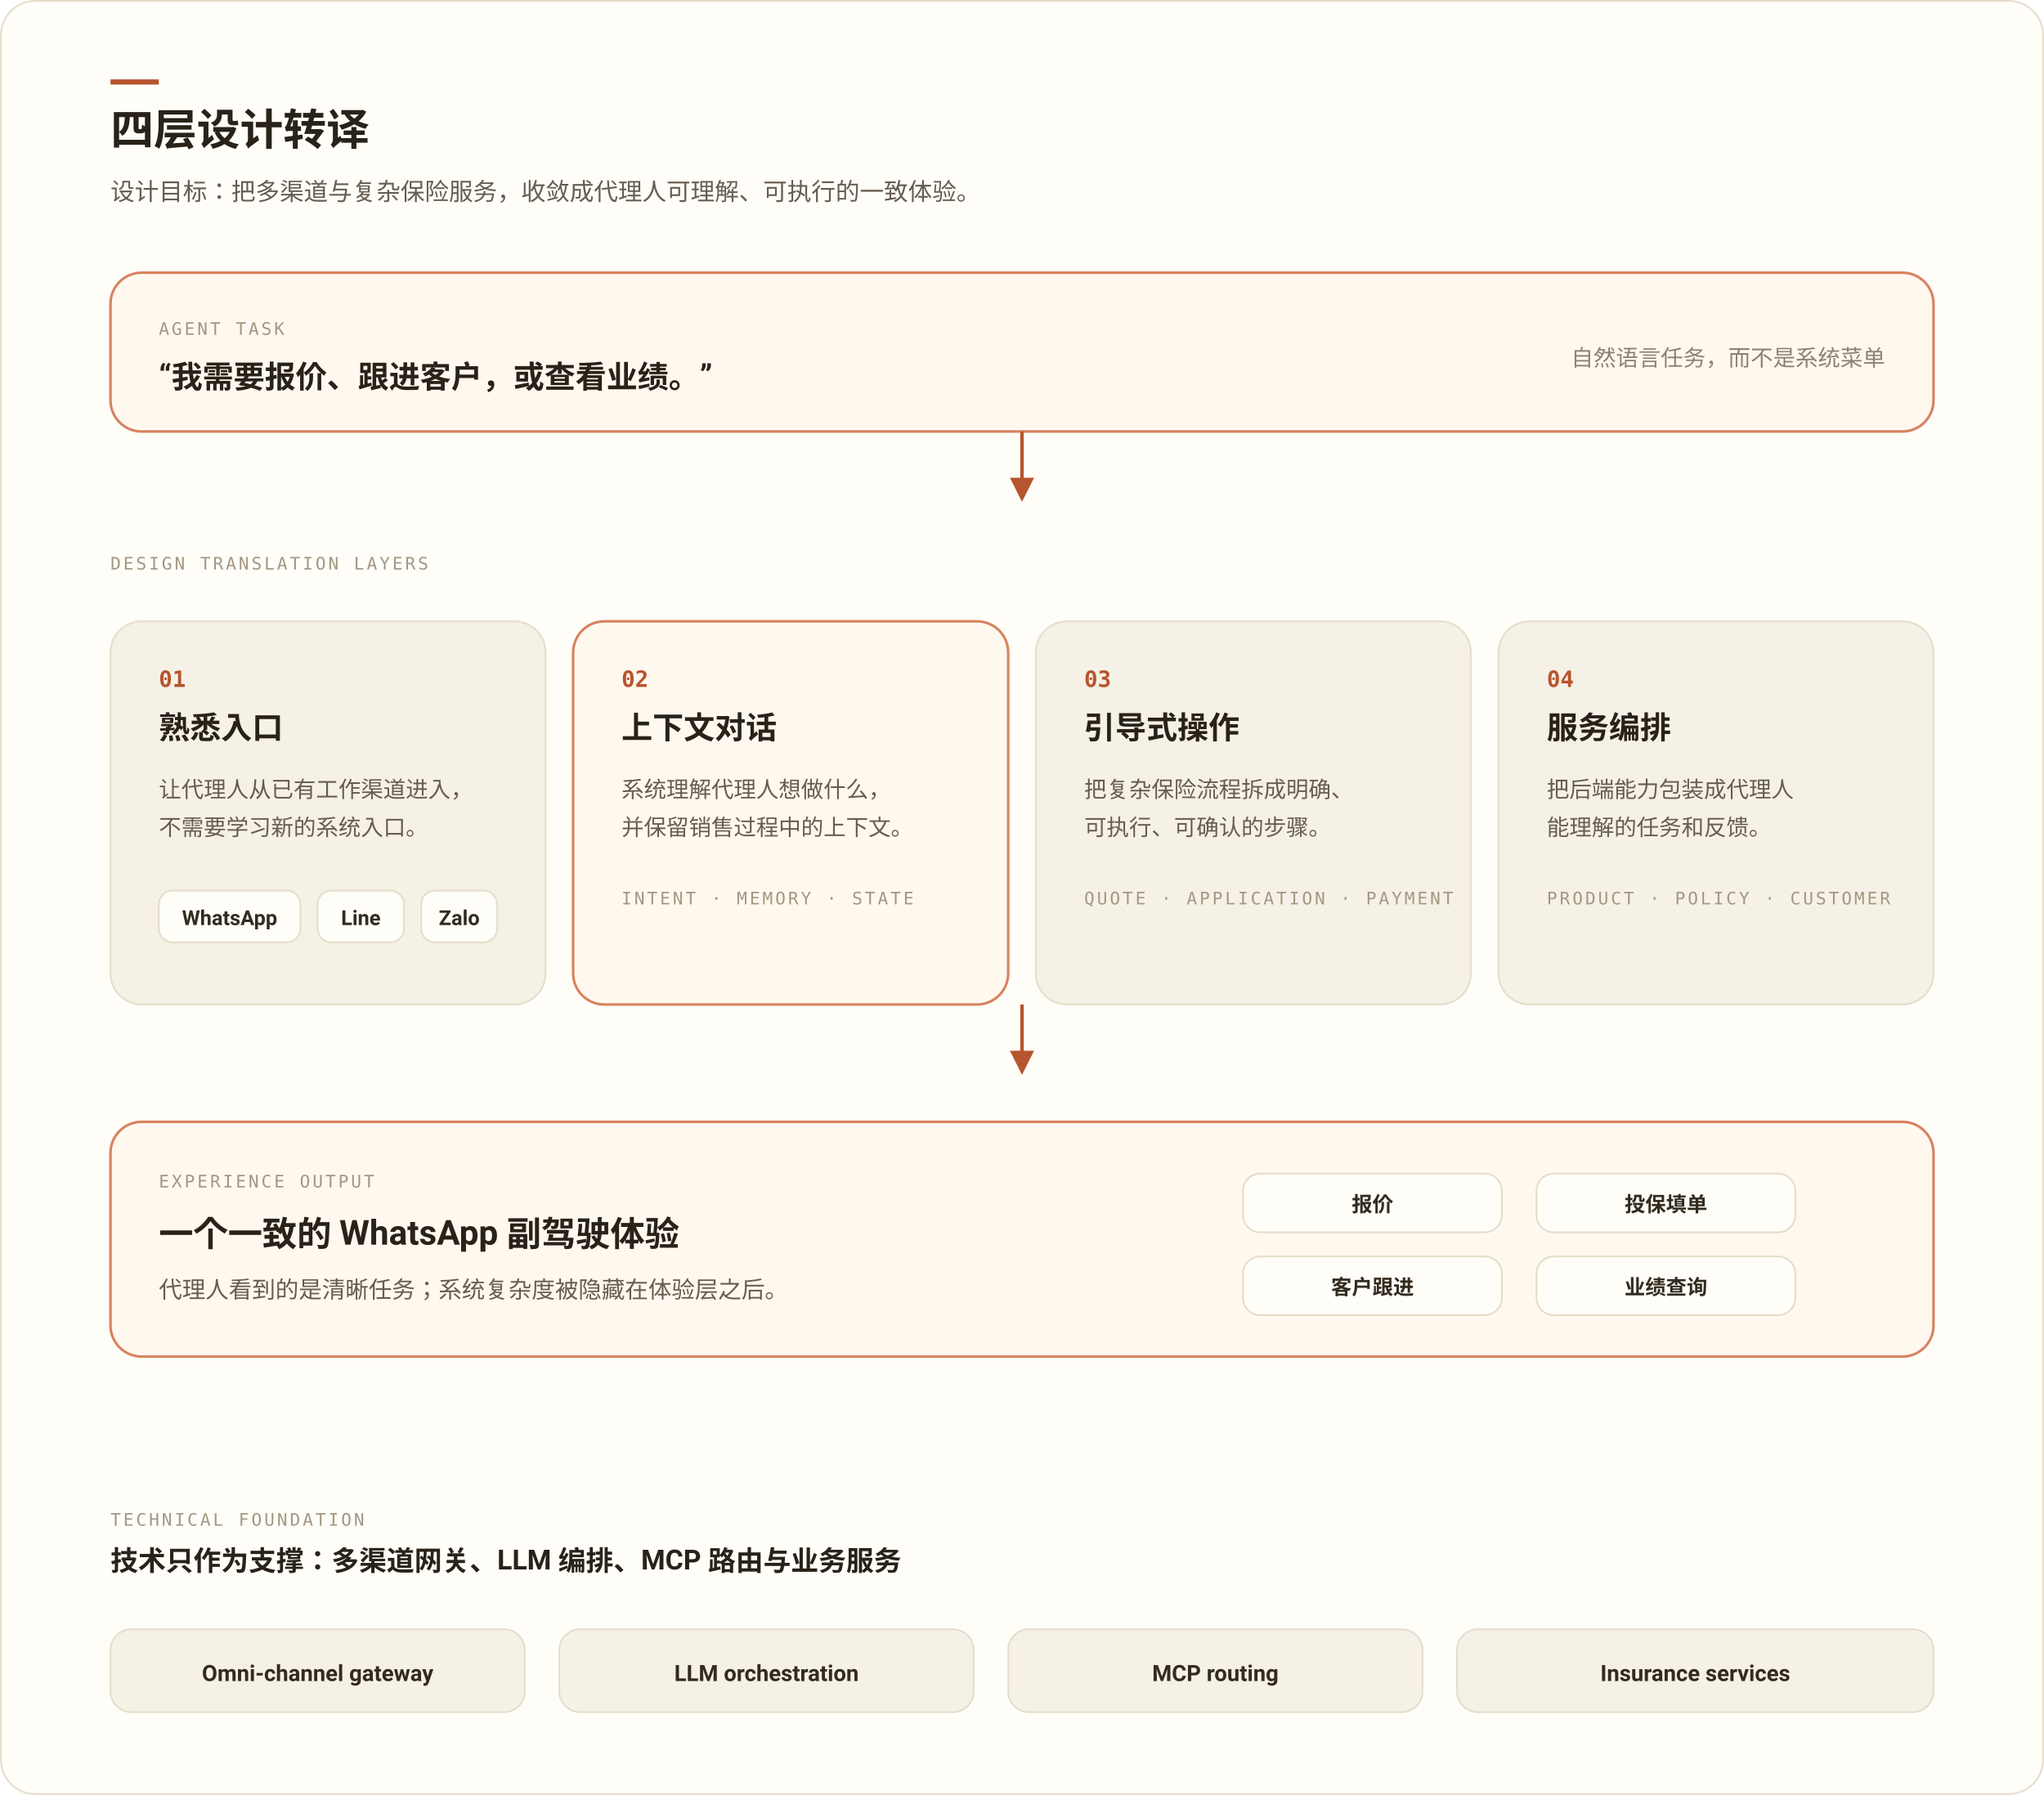
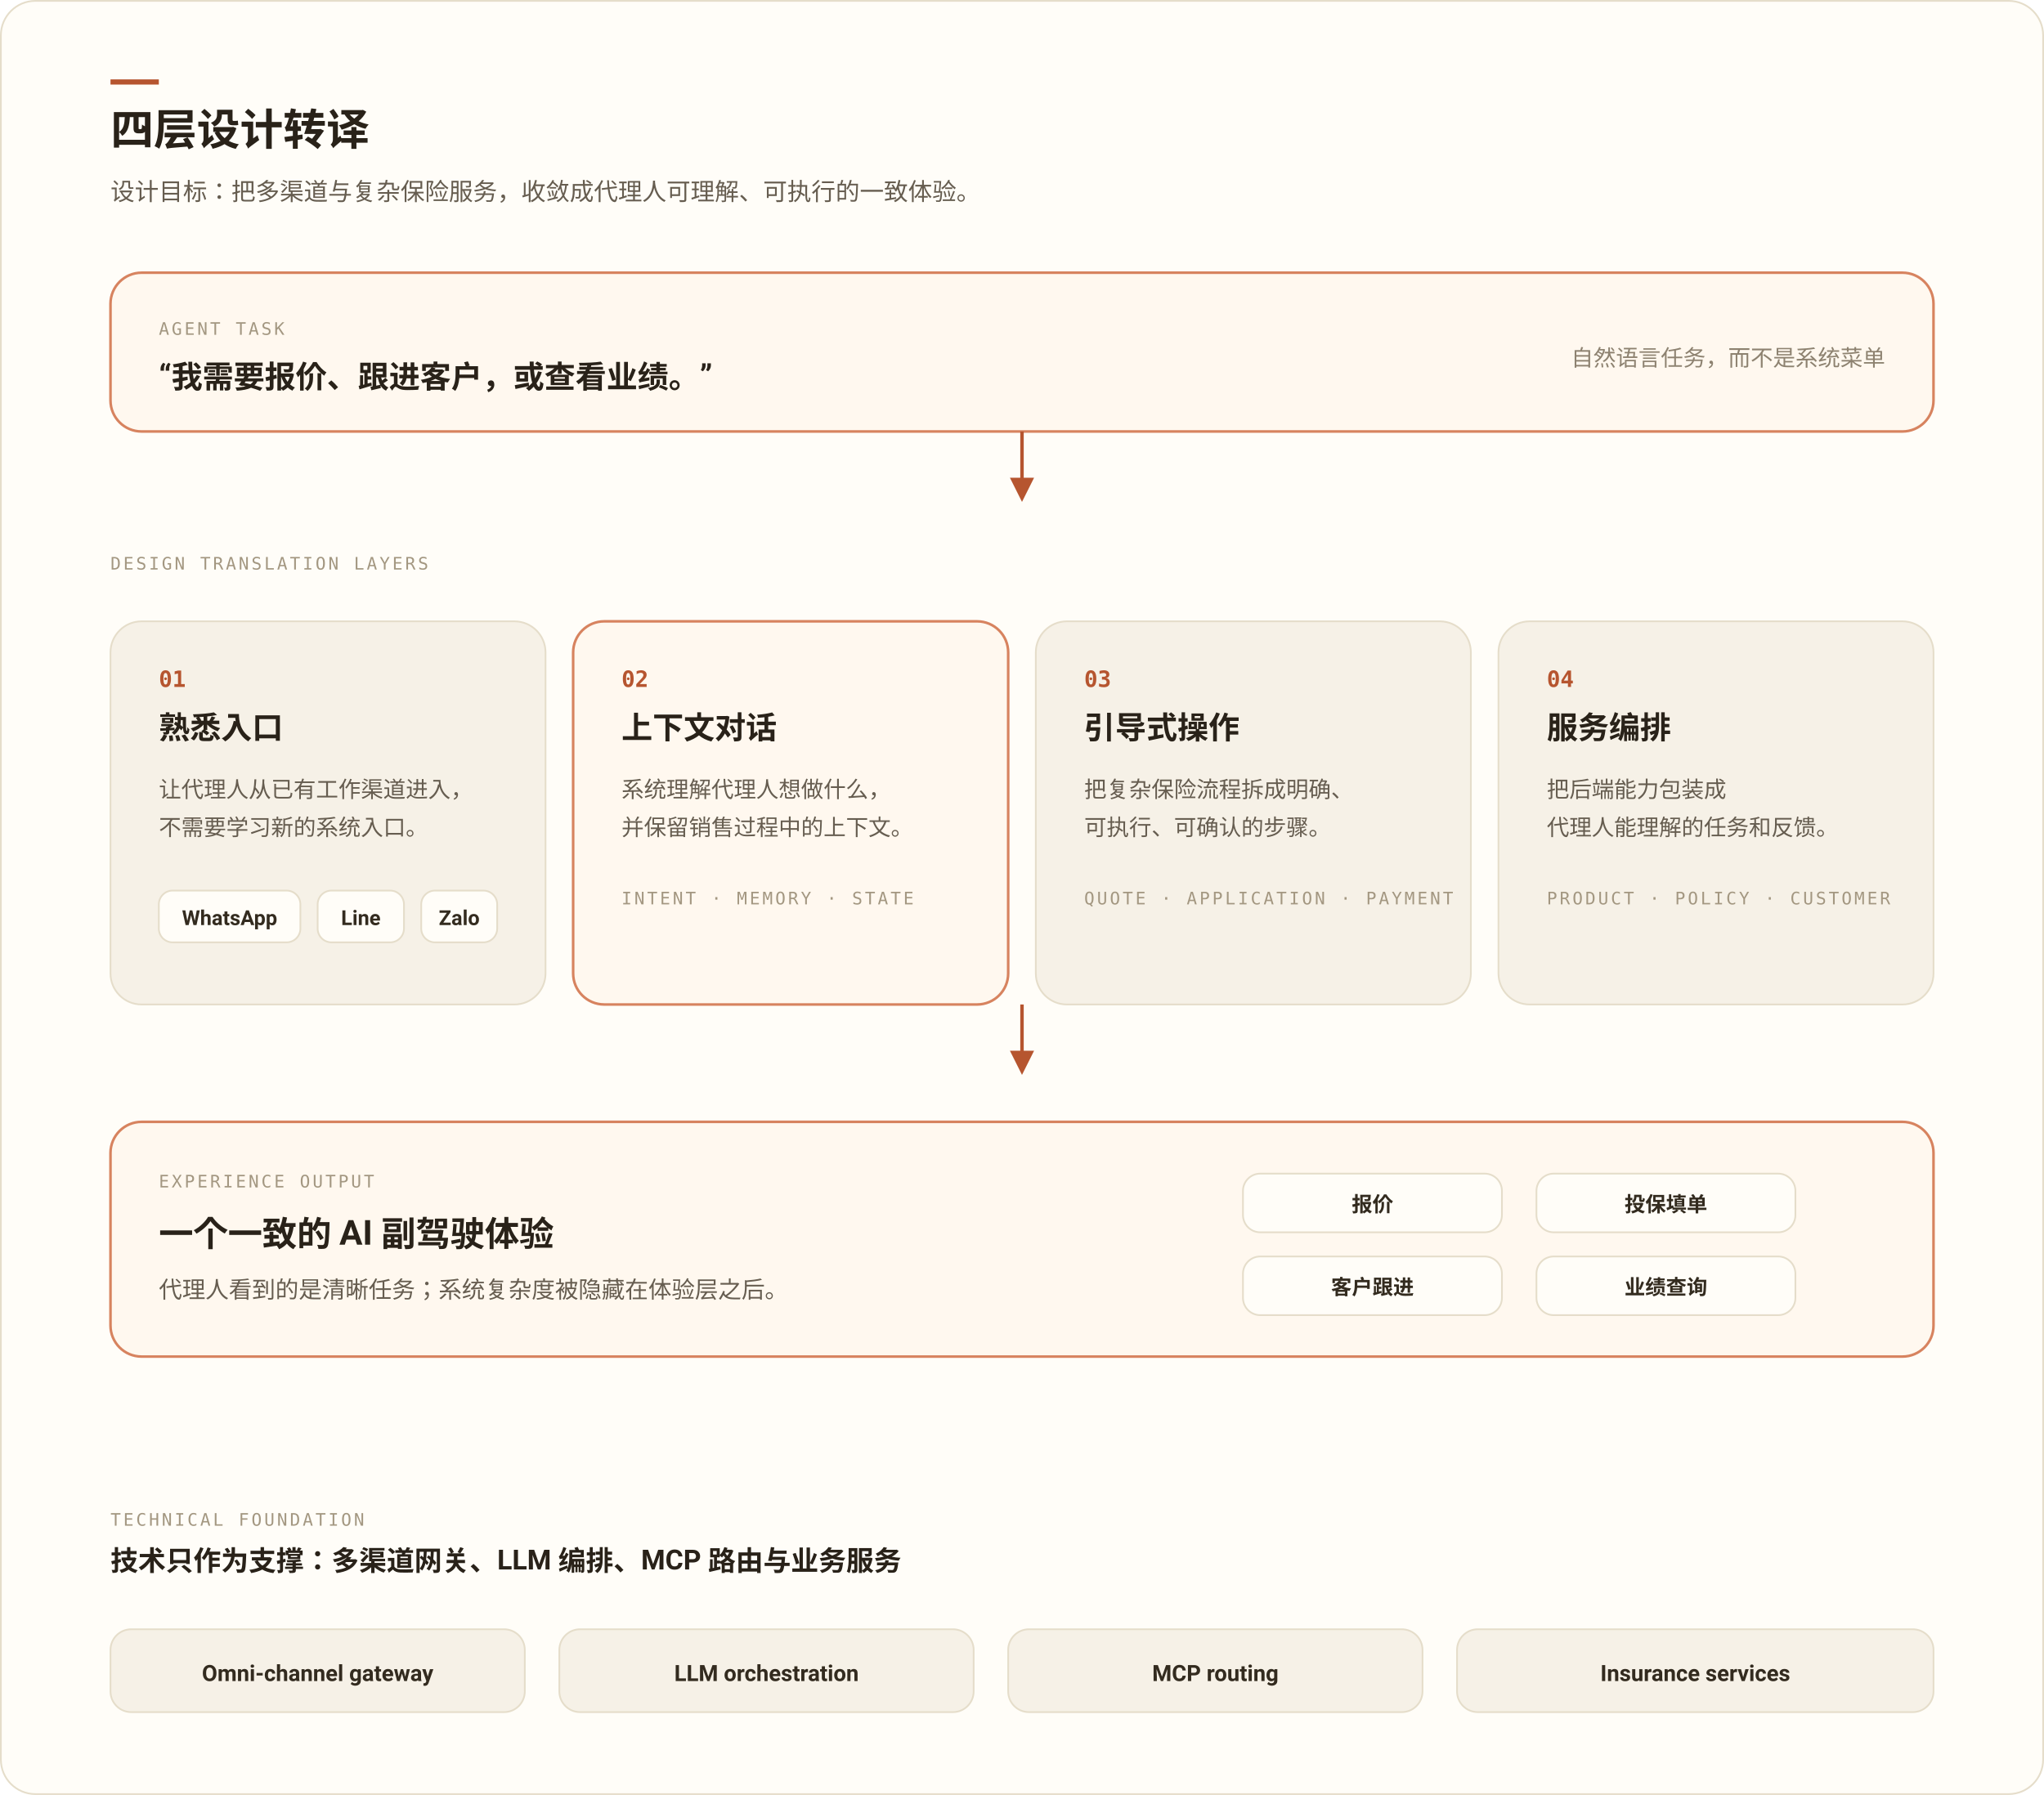
<svg xmlns="http://www.w3.org/2000/svg" viewBox="0 0 1184 1040" font-family="-apple-system, 'PingFang SC', 'Segoe UI', Roboto, sans-serif">
  <defs>
    <style>
      .ttl{font-family:'Songti SC','Noto Serif SC',Georgia,serif;font-weight:600;fill:#292219;}
      .hd{font-family:-apple-system,'PingFang SC','Segoe UI',Roboto,sans-serif;font-weight:650;fill:#292219;}
      .bd{font-family:-apple-system,'PingFang SC','Segoe UI',Roboto,sans-serif;fill:#665d50;}
      .muted{font-family:-apple-system,'PingFang SC','Segoe UI',Roboto,sans-serif;fill:#8d8270;}
      .lbl{font-family:'SF Mono',Menlo,ui-monospace,'PingFang SC',monospace;letter-spacing:0.14em;fill:#a39781;}
      .num{font-family:'SF Mono',Menlo,ui-monospace,monospace;font-weight:700;fill:#b6552f;}
      .chip{font-family:-apple-system,'PingFang SC','Segoe UI',Roboto,sans-serif;font-weight:600;fill:#332b1f;}
    </style>
    <marker id="arrow" viewBox="0 0 10 10" refX="8" refY="5" markerWidth="7" markerHeight="7" orient="auto-start-reverse">
      <path d="M 0 0 L 10 5 L 0 10 z" fill="#b6552f" />
    </marker>
  </defs>
  <rect x="0.5" y="0.5" width="1183" height="1039" rx="20" fill="#fffdf8" stroke="#e5ddca" />
  <rect x="64" y="46" width="28" height="3" fill="#b6552f" />
  <text x="64" y="84" class="ttl" font-size="25">四层设计转译</text>
  <text x="64" y="116" class="bd" font-size="14">设计目标：把多渠道与复杂保险服务，收敛成代理人可理解、可执行的一致体验。</text>
  <rect x="64" y="158" width="1056" height="92" rx="18" fill="#fff8ef" stroke="#d7835f" stroke-width="1.5" />
  <text x="92" y="194" class="lbl" font-size="10">AGENT TASK</text>
  <text x="92" y="224" class="hd" font-size="18">“我需要报价、跟进客户，或查看业绩。”</text>
  <text x="1092" y="212" text-anchor="end" class="muted" font-size="13">自然语言任务，而不是系统菜单</text>
  <line x1="592" y1="250" x2="592" y2="288" stroke="#b6552f" stroke-width="2" marker-end="url(#arrow)" />
  <text x="64" y="330" class="lbl" font-size="10">DESIGN TRANSLATION LAYERS</text>
  <rect x="64" y="360" width="252" height="222" rx="18" fill="#f6f1e7" stroke="#e5ddca" />
  <text x="92" y="398" class="num" font-size="13">01</text>
  <text x="92" y="428" class="ttl" font-size="18">熟悉入口</text>
  <text x="92" y="462" class="bd" font-size="13">让代理人从已有工作渠道进入，</text>
  <text x="92" y="484" class="bd" font-size="13">不需要学习新的系统入口。</text>
  <rect x="92" y="516" width="82" height="30" rx="8" fill="#fffdf8" stroke="#e5ddca" />
  <text x="133" y="536" text-anchor="middle" class="chip" font-size="12">WhatsApp</text>
  <rect x="184" y="516" width="50" height="30" rx="8" fill="#fffdf8" stroke="#e5ddca" />
  <text x="209" y="536" text-anchor="middle" class="chip" font-size="12">Line</text>
  <rect x="244" y="516" width="44" height="30" rx="8" fill="#fffdf8" stroke="#e5ddca" />
  <text x="266" y="536" text-anchor="middle" class="chip" font-size="12">Zalo</text>
  <rect x="332" y="360" width="252" height="222" rx="18" fill="#fff8ef" stroke="#d7835f" stroke-width="1.5" />
  <text x="360" y="398" class="num" font-size="13">02</text>
  <text x="360" y="428" class="ttl" font-size="18">上下文对话</text>
  <text x="360" y="462" class="bd" font-size="13">系统理解代理人想做什么，</text>
  <text x="360" y="484" class="bd" font-size="13">并保留销售过程中的上下文。</text>
  <text x="360" y="524" class="lbl" font-size="10">INTENT · MEMORY · STATE</text>
  <rect x="600" y="360" width="252" height="222" rx="18" fill="#f6f1e7" stroke="#e5ddca" />
  <text x="628" y="398" class="num" font-size="13">03</text>
  <text x="628" y="428" class="ttl" font-size="18">引导式操作</text>
  <text x="628" y="462" class="bd" font-size="13">把复杂保险流程拆成明确、</text>
  <text x="628" y="484" class="bd" font-size="13">可执行、可确认的步骤。</text>
  <text x="628" y="524" class="lbl" font-size="10">QUOTE · APPLICATION · PAYMENT</text>
  <rect x="868" y="360" width="252" height="222" rx="18" fill="#f6f1e7" stroke="#e5ddca" />
  <text x="896" y="398" class="num" font-size="13">04</text>
  <text x="896" y="428" class="ttl" font-size="18">服务编排</text>
-   <text x="896" y="462" class="bd" font-size="13">把后端能力包装成代理人</text>
-   <text x="896" y="484" class="bd" font-size="13">能理解的任务和反馈。</text>
+   <text x="896" y="462" class="bd" font-size="13">把后端能力包装成</text>
+   <text x="896" y="484" class="bd" font-size="13">代理人能理解的任务和反馈。</text>
  <text x="896" y="524" class="lbl" font-size="10">PRODUCT · POLICY · CUSTOMER</text>
  <line x1="592" y1="582" x2="592" y2="620" stroke="#b6552f" stroke-width="2" marker-end="url(#arrow)" />
  <rect x="64" y="650" width="1056" height="136" rx="18" fill="#fff8ef" stroke="#d7835f" stroke-width="1.5" />
  <text x="92" y="688" class="lbl" font-size="10">EXPERIENCE OUTPUT</text>
-   <text x="92" y="722" class="hd" font-size="20">一个一致的 WhatsApp 副驾驶体验</text>
+   <text x="92" y="722" class="hd" font-size="20">一个一致的 AI 副驾驶体验</text>
  <text x="92" y="752" class="bd" font-size="13.5">代理人看到的是清晰任务；系统复杂度被隐藏在体验层之后。</text>
  <g>
    <rect x="720" y="680" width="150" height="34" rx="10" fill="#fffdf8" stroke="#e5ddca" />
    <text x="795" y="702" text-anchor="middle" class="chip" font-size="12">报价</text>
    <rect x="890" y="680" width="150" height="34" rx="10" fill="#fffdf8" stroke="#e5ddca" />
    <text x="965" y="702" text-anchor="middle" class="chip" font-size="12">投保填单</text>
    <rect x="720" y="728" width="150" height="34" rx="10" fill="#fffdf8" stroke="#e5ddca" />
    <text x="795" y="750" text-anchor="middle" class="chip" font-size="12">客户跟进</text>
    <rect x="890" y="728" width="150" height="34" rx="10" fill="#fffdf8" stroke="#e5ddca" />
    <text x="965" y="750" text-anchor="middle" class="chip" font-size="12">业绩查询</text>
  </g>
  <text x="64" y="884" class="lbl" font-size="10">TECHNICAL FOUNDATION</text>
  <text x="64" y="910" class="hd" font-size="16">技术只作为支撑：多渠道网关、LLM 编排、MCP 路由与业务服务</text>
  <rect x="64" y="944" width="240" height="48" rx="12" fill="#f6f1e7" stroke="#e5ddca" />
  <text x="184" y="974" text-anchor="middle" class="chip" font-size="13">Omni-channel gateway</text>
  <rect x="324" y="944" width="240" height="48" rx="12" fill="#f6f1e7" stroke="#e5ddca" />
  <text x="444" y="974" text-anchor="middle" class="chip" font-size="13">LLM orchestration</text>
  <rect x="584" y="944" width="240" height="48" rx="12" fill="#f6f1e7" stroke="#e5ddca" />
  <text x="704" y="974" text-anchor="middle" class="chip" font-size="13">MCP routing</text>
  <rect x="844" y="944" width="276" height="48" rx="12" fill="#f6f1e7" stroke="#e5ddca" />
  <text x="982" y="974" text-anchor="middle" class="chip" font-size="13">Insurance services</text>
</svg>
